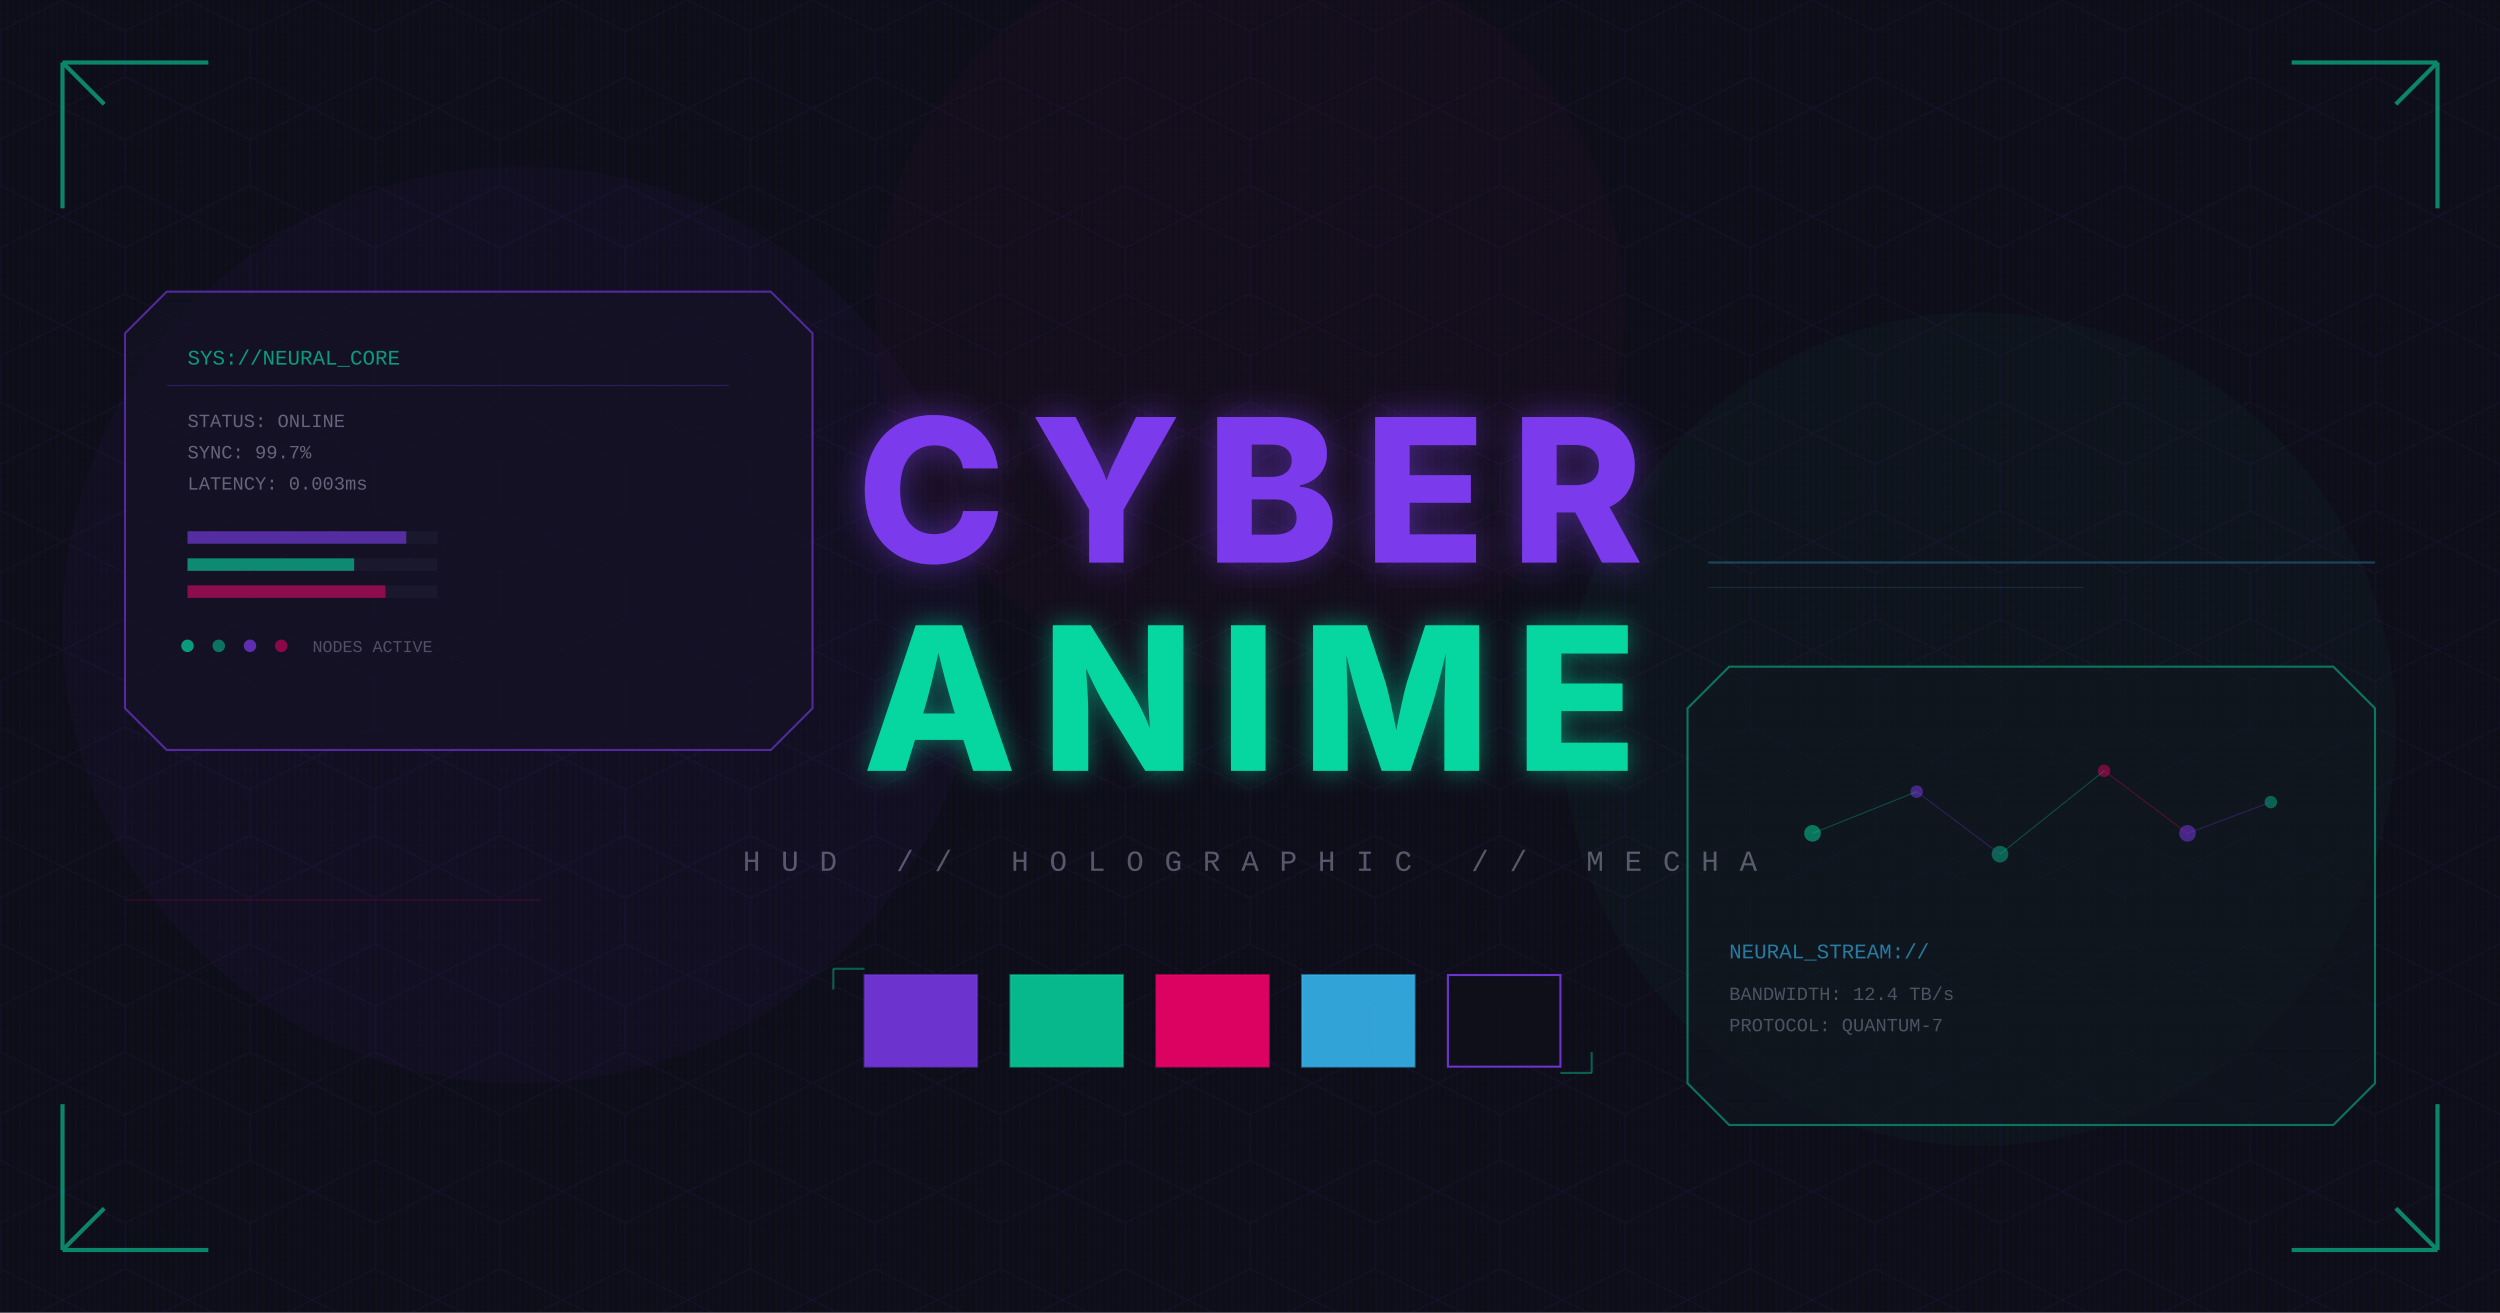
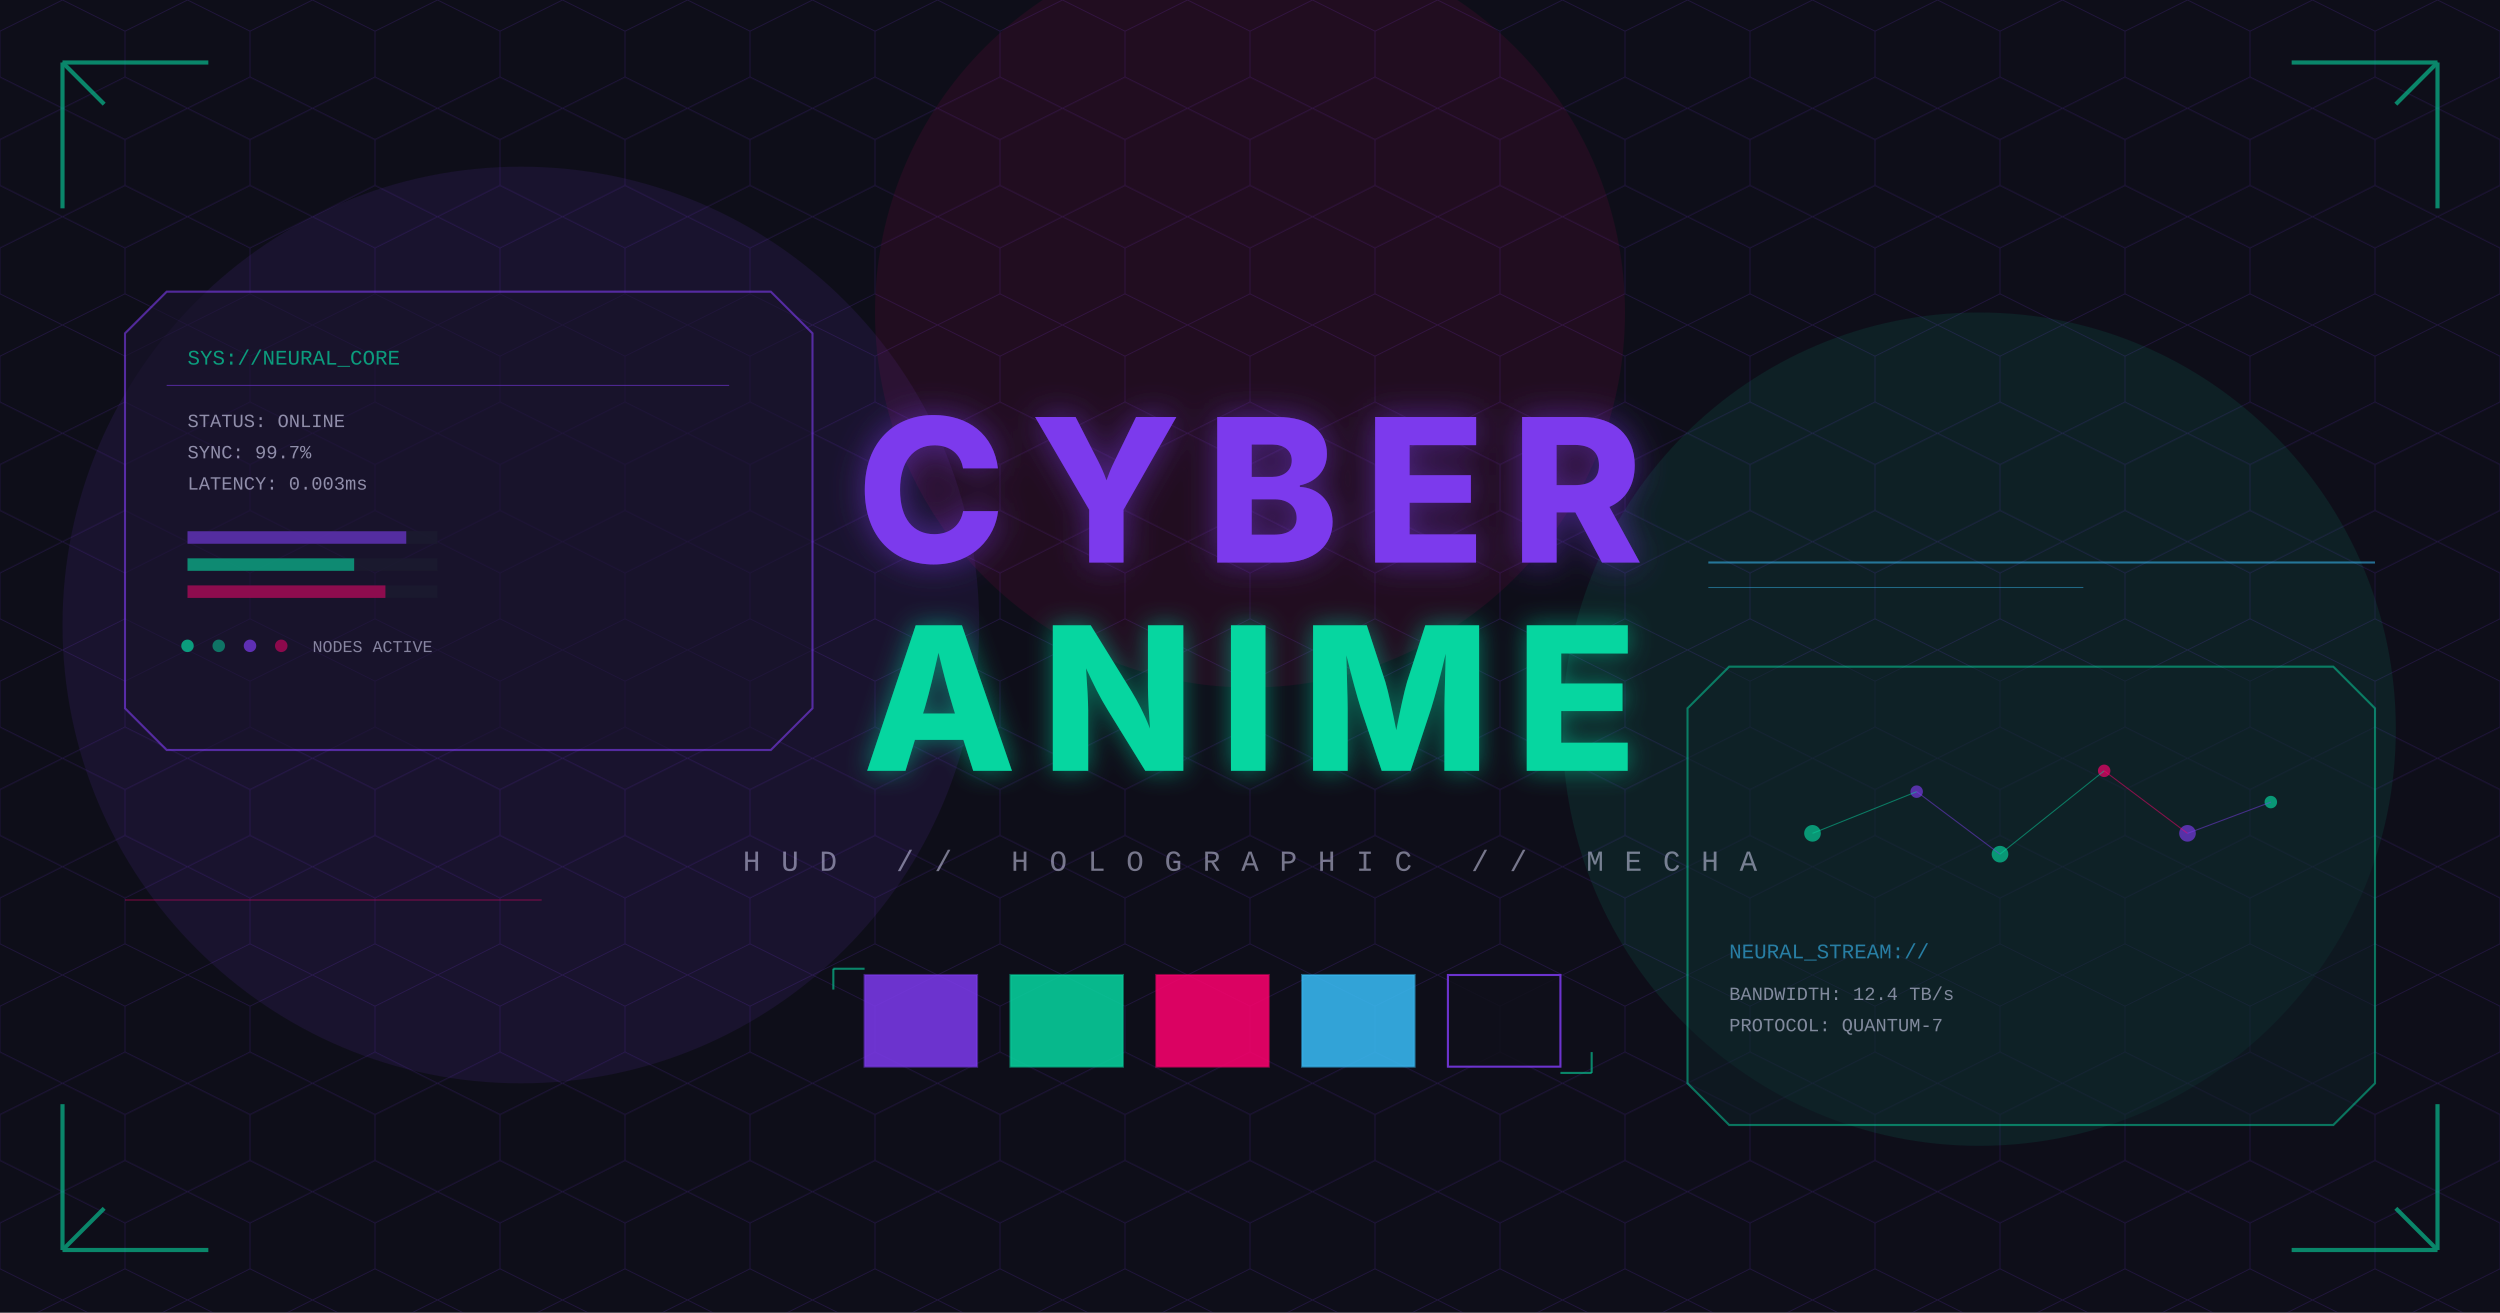
<svg xmlns="http://www.w3.org/2000/svg" width="1200" height="630" viewBox="0 0 1200 630" fill="none">
  <defs>
    <pattern id="caHexGrid" x="0" y="0" width="60" height="52" patternUnits="userSpaceOnUse">
-       <path d="M30 0 L60 15 L60 37 L30 52 L0 37 L0 15 Z" fill="none" stroke="#7c3aed" stroke-width="0.4" opacity="0.1" />
-     </pattern>
-     <pattern id="caScanV" x="0" y="0" width="3" height="630" patternUnits="userSpaceOnUse">
-       <rect width="1" height="630" fill="#7c3aed" opacity="0.02" />
-     </pattern>
-     <pattern id="caScanH" x="0" y="0" width="1200" height="4" patternUnits="userSpaceOnUse">
-       <rect width="1200" height="1" fill="#000" opacity="0.04" />
+       <path d="M30 0 L60 15 L60 37 L30 52 L0 37 L0 15 Z" fill="none" stroke="#7c3aed" stroke-width="0.4" opacity="0.18" />
    </pattern>
    <filter id="caGlowPurple" x="-50%" y="-50%" width="200%" height="200%">
      <feGaussianBlur in="SourceGraphic" stdDeviation="8" result="blur" />
      <feMerge>
        <feMergeNode in="blur" />
        <feMergeNode in="SourceGraphic" />
      </feMerge>
    </filter>
    <filter id="caGlowCyan" x="-50%" y="-50%" width="200%" height="200%">
      <feGaussianBlur in="SourceGraphic" stdDeviation="6" result="blur" />
      <feMerge>
        <feMergeNode in="blur" />
        <feMergeNode in="SourceGraphic" />
      </feMerge>
    </filter>
    <filter id="caGlowPink" x="-50%" y="-50%" width="200%" height="200%">
      <feGaussianBlur in="SourceGraphic" stdDeviation="5" result="blur" />
      <feMerge>
        <feMergeNode in="blur" />
        <feMergeNode in="SourceGraphic" />
      </feMerge>
    </filter>
  </defs>
  <rect width="1200" height="630" fill="#0a0a14" />
  <rect width="1200" height="630" fill="#0f0f1a" opacity="0.8" />
  <rect width="1200" height="630" fill="url(#caHexGrid)" />
-   <rect width="1200" height="630" fill="url(#caScanV)" />
-   <rect width="1200" height="630" fill="url(#caScanH)" />
-   <circle cx="250" cy="300" r="220" fill="#7c3aed" opacity="0.04" />
-   <circle cx="950" cy="350" r="200" fill="#06d6a0" opacity="0.03" />
-   <circle cx="600" cy="150" r="180" fill="#ff006e" opacity="0.02" />
+   <circle cx="250" cy="300" r="220" fill="#7c3aed" opacity="0.10" />
+   <circle cx="950" cy="350" r="200" fill="#06d6a0" opacity="0.09" />
+   <circle cx="600" cy="150" r="180" fill="#ff006e" opacity="0.08" />
  <g stroke="#06d6a0" stroke-width="2" opacity="0.6">
    <line x1="30" y1="30" x2="100" y2="30" />
    <line x1="30" y1="30" x2="30" y2="100" />
    <line x1="30" y1="30" x2="50" y2="50" />
    <line x1="1100" y1="30" x2="1170" y2="30" />
    <line x1="1170" y1="30" x2="1170" y2="100" />
    <line x1="1170" y1="30" x2="1150" y2="50" />
    <line x1="30" y1="530" x2="30" y2="600" />
    <line x1="30" y1="600" x2="100" y2="600" />
    <line x1="30" y1="600" x2="50" y2="580" />
    <line x1="1170" y1="530" x2="1170" y2="600" />
    <line x1="1100" y1="600" x2="1170" y2="600" />
    <line x1="1170" y1="600" x2="1150" y2="580" />
  </g>
  <polygon points="80,140 370,140 390,160 390,340 370,360 80,360 60,340 60,160" fill="#0f0f1a" stroke="#7c3aed" stroke-width="1" opacity="0.6" />
-   <polygon points="80,140 370,140 390,160 390,340 370,360 80,360 60,340 60,160" fill="#7c3aed" opacity="0.03" />
+   <polygon points="80,140 370,140 390,160 390,340 370,360 80,360 60,340 60,160" fill="#7c3aed" opacity="0.05" />
  <text x="90" y="175" font-family="ui-monospace, 'Courier New', monospace" font-size="10" fill="#06d6a0" opacity="0.7">SYS://NEURAL_CORE</text>
-   <line x1="80" y1="185" x2="350" y2="185" stroke="#7c3aed" stroke-width="0.5" opacity="0.3" />
-   <text x="90" y="205" font-family="ui-monospace, 'Courier New', monospace" font-size="9" fill="#e0e0ff" opacity="0.4">STATUS: ONLINE</text>
-   <text x="90" y="220" font-family="ui-monospace, 'Courier New', monospace" font-size="9" fill="#e0e0ff" opacity="0.4">SYNC: 99.7%</text>
-   <text x="90" y="235" font-family="ui-monospace, 'Courier New', monospace" font-size="9" fill="#e0e0ff" opacity="0.4">LATENCY: 0.003ms</text>
+   <line x1="80" y1="185" x2="350" y2="185" stroke="#7c3aed" stroke-width="0.5" opacity="0.55" />
+   <text x="90" y="205" font-family="ui-monospace, 'Courier New', monospace" font-size="9" fill="#e0e0ff" opacity="0.60">STATUS: ONLINE</text>
+   <text x="90" y="220" font-family="ui-monospace, 'Courier New', monospace" font-size="9" fill="#e0e0ff" opacity="0.60">SYNC: 99.7%</text>
+   <text x="90" y="235" font-family="ui-monospace, 'Courier New', monospace" font-size="9" fill="#e0e0ff" opacity="0.60">LATENCY: 0.003ms</text>
  <rect x="90" y="255" width="120" height="6" fill="#1a1a2e" opacity="0.8" />
  <rect x="90" y="255" width="105" height="6" fill="#7c3aed" opacity="0.6" />
  <rect x="90" y="268" width="120" height="6" fill="#1a1a2e" opacity="0.8" />
  <rect x="90" y="268" width="80" height="6" fill="#06d6a0" opacity="0.6" />
  <rect x="90" y="281" width="120" height="6" fill="#1a1a2e" opacity="0.8" />
  <rect x="90" y="281" width="95" height="6" fill="#ff006e" opacity="0.5" />
  <circle cx="90" cy="310" r="3" fill="#06d6a0" opacity="0.7" />
  <circle cx="105" cy="310" r="3" fill="#06d6a0" opacity="0.5" />
  <circle cx="120" cy="310" r="3" fill="#7c3aed" opacity="0.7" />
  <circle cx="135" cy="310" r="3" fill="#ff006e" opacity="0.5" />
-   <text x="150" y="313" font-family="ui-monospace, 'Courier New', monospace" font-size="8" fill="#e0e0ff" opacity="0.3">NODES ACTIVE</text>
+   <text x="150" y="313" font-family="ui-monospace, 'Courier New', monospace" font-size="8" fill="#e0e0ff" opacity="0.55">NODES ACTIVE</text>
  <polygon points="830,320 1120,320 1140,340 1140,520 1120,540 830,540 810,520 810,340" fill="#0f0f1a" stroke="#06d6a0" stroke-width="1" opacity="0.5" />
-   <polygon points="830,320 1120,320 1140,340 1140,520 1120,540 830,540 810,520 810,340" fill="#06d6a0" opacity="0.02" />
-   <circle cx="870" cy="400" r="4" fill="#06d6a0" opacity="0.5" />
-   <circle cx="920" cy="380" r="3" fill="#7c3aed" opacity="0.5" />
-   <circle cx="960" cy="410" r="4" fill="#06d6a0" opacity="0.4" />
-   <circle cx="1010" cy="370" r="3" fill="#ff006e" opacity="0.4" />
-   <circle cx="1050" cy="400" r="4" fill="#7c3aed" opacity="0.5" />
-   <circle cx="1090" cy="385" r="3" fill="#06d6a0" opacity="0.4" />
-   <line x1="870" y1="400" x2="920" y2="380" stroke="#06d6a0" stroke-width="0.5" opacity="0.3" />
-   <line x1="920" y1="380" x2="960" y2="410" stroke="#7c3aed" stroke-width="0.5" opacity="0.3" />
-   <line x1="960" y1="410" x2="1010" y2="370" stroke="#06d6a0" stroke-width="0.5" opacity="0.3" />
-   <line x1="1010" y1="370" x2="1050" y2="400" stroke="#ff006e" stroke-width="0.5" opacity="0.3" />
-   <line x1="1050" y1="400" x2="1090" y2="385" stroke="#7c3aed" stroke-width="0.5" opacity="0.3" />
+   <polygon points="830,320 1120,320 1140,340 1140,520 1120,540 830,540 810,520 810,340" fill="#06d6a0" opacity="0.05" />
+   <circle cx="870" cy="400" r="4" fill="#06d6a0" opacity="0.65" />
+   <circle cx="920" cy="380" r="3" fill="#7c3aed" opacity="0.65" />
+   <circle cx="960" cy="410" r="4" fill="#06d6a0" opacity="0.65" />
+   <circle cx="1010" cy="370" r="3" fill="#ff006e" opacity="0.65" />
+   <circle cx="1050" cy="400" r="4" fill="#7c3aed" opacity="0.65" />
+   <circle cx="1090" cy="385" r="3" fill="#06d6a0" opacity="0.65" />
+   <line x1="870" y1="400" x2="920" y2="380" stroke="#06d6a0" stroke-width="0.5" opacity="0.50" />
+   <line x1="920" y1="380" x2="960" y2="410" stroke="#7c3aed" stroke-width="0.5" opacity="0.50" />
+   <line x1="960" y1="410" x2="1010" y2="370" stroke="#06d6a0" stroke-width="0.5" opacity="0.50" />
+   <line x1="1010" y1="370" x2="1050" y2="400" stroke="#ff006e" stroke-width="0.5" opacity="0.50" />
+   <line x1="1050" y1="400" x2="1090" y2="385" stroke="#7c3aed" stroke-width="0.5" opacity="0.50" />
  <text x="830" y="460" font-family="ui-monospace, 'Courier New', monospace" font-size="10" fill="#38bdf8" opacity="0.6">NEURAL_STREAM://</text>
-   <text x="830" y="480" font-family="ui-monospace, 'Courier New', monospace" font-size="9" fill="#e0e0ff" opacity="0.3">BANDWIDTH: 12.4 TB/s</text>
-   <text x="830" y="495" font-family="ui-monospace, 'Courier New', monospace" font-size="9" fill="#e0e0ff" opacity="0.3">PROTOCOL: QUANTUM-7</text>
-   <line x1="60" y1="420" x2="380" y2="420" stroke="#ff006e" stroke-width="1" opacity="0.35" filter="url(#caGlowPink)" />
-   <line x1="60" y1="432" x2="260" y2="432" stroke="#ff006e" stroke-width="0.5" opacity="0.2" />
-   <line x1="820" y1="270" x2="1140" y2="270" stroke="#38bdf8" stroke-width="1" opacity="0.3" />
-   <line x1="820" y1="282" x2="1000" y2="282" stroke="#38bdf8" stroke-width="0.5" opacity="0.15" />
+   <text x="830" y="480" font-family="ui-monospace, 'Courier New', monospace" font-size="9" fill="#e0e0ff" opacity="0.55">BANDWIDTH: 12.4 TB/s</text>
+   <text x="830" y="495" font-family="ui-monospace, 'Courier New', monospace" font-size="9" fill="#e0e0ff" opacity="0.55">PROTOCOL: QUANTUM-7</text>
+   <line x1="60" y1="420" x2="380" y2="420" stroke="#ff006e" stroke-width="1" opacity="0.50" filter="url(#caGlowPink)" />
+   <line x1="60" y1="432" x2="260" y2="432" stroke="#ff006e" stroke-width="0.5" opacity="0.45" />
+   <line x1="820" y1="270" x2="1140" y2="270" stroke="#38bdf8" stroke-width="1" opacity="0.55" />
+   <line x1="820" y1="282" x2="1000" y2="282" stroke="#38bdf8" stroke-width="0.5" opacity="0.45" />
  <text x="600" y="270" font-family="'Inter', 'Helvetica Neue', sans-serif" font-size="96" font-weight="800" fill="#7c3aed" text-anchor="middle" letter-spacing="12" opacity="0.15" filter="url(#caGlowPurple)">CYBER</text>
  <text x="600" y="270" font-family="'Inter', 'Helvetica Neue', sans-serif" font-size="96" font-weight="800" fill="#7c3aed" text-anchor="middle" letter-spacing="12" opacity="0.4" filter="url(#caGlowPurple)">CYBER</text>
  <text x="600" y="270" font-family="'Inter', 'Helvetica Neue', sans-serif" font-size="96" font-weight="800" fill="#7c3aed" text-anchor="middle" letter-spacing="12">CYBER</text>
  <text x="600" y="370" font-family="'Inter', 'Helvetica Neue', sans-serif" font-size="96" font-weight="800" fill="#06d6a0" text-anchor="middle" letter-spacing="12" opacity="0.15" filter="url(#caGlowCyan)">ANIME</text>
  <text x="600" y="370" font-family="'Inter', 'Helvetica Neue', sans-serif" font-size="96" font-weight="800" fill="#06d6a0" text-anchor="middle" letter-spacing="12" opacity="0.4" filter="url(#caGlowCyan)">ANIME</text>
  <text x="600" y="370" font-family="'Inter', 'Helvetica Neue', sans-serif" font-size="96" font-weight="800" fill="#06d6a0" text-anchor="middle" letter-spacing="12">ANIME</text>
-   <text x="600" y="418" font-family="ui-monospace, 'Courier New', monospace" font-size="14" fill="#e0e0ff" text-anchor="middle" opacity="0.35" letter-spacing="10">HUD // HOLOGRAPHIC // MECHA</text>
+   <text x="600" y="418" font-family="ui-monospace, 'Courier New', monospace" font-size="14" fill="#e0e0ff" text-anchor="middle" opacity="0.50" letter-spacing="10">HUD // HOLOGRAPHIC // MECHA</text>
  <rect x="415" y="468" width="54" height="44" fill="#7c3aed" opacity="0.85" />
  <rect x="415" y="468" width="54" height="44" fill="none" stroke="#7c3aed" stroke-width="1" opacity="0.5" />
  <rect x="485" y="468" width="54" height="44" fill="#06d6a0" opacity="0.85" />
  <rect x="485" y="468" width="54" height="44" fill="none" stroke="#06d6a0" stroke-width="1" opacity="0.5" />
  <rect x="555" y="468" width="54" height="44" fill="#ff006e" opacity="0.85" />
  <rect x="555" y="468" width="54" height="44" fill="none" stroke="#ff006e" stroke-width="1" opacity="0.5" />
  <rect x="625" y="468" width="54" height="44" fill="#38bdf8" opacity="0.85" />
  <rect x="625" y="468" width="54" height="44" fill="none" stroke="#38bdf8" stroke-width="1" opacity="0.5" />
  <rect x="695" y="468" width="54" height="44" fill="#0f0f1a" stroke="#7c3aed" stroke-width="1" opacity="0.85" />
-   <line x1="400" y1="465" x2="415" y2="465" stroke="#06d6a0" stroke-width="1" opacity="0.4" />
-   <line x1="400" y1="465" x2="400" y2="475" stroke="#06d6a0" stroke-width="1" opacity="0.4" />
-   <line x1="764" y1="515" x2="749" y2="515" stroke="#06d6a0" stroke-width="1" opacity="0.4" />
-   <line x1="764" y1="515" x2="764" y2="505" stroke="#06d6a0" stroke-width="1" opacity="0.4" />
+   <line x1="400" y1="465" x2="415" y2="465" stroke="#06d6a0" stroke-width="1" opacity="0.6" />
+   <line x1="400" y1="465" x2="400" y2="475" stroke="#06d6a0" stroke-width="1" opacity="0.6" />
+   <line x1="764" y1="515" x2="749" y2="515" stroke="#06d6a0" stroke-width="1" opacity="0.6" />
+   <line x1="764" y1="515" x2="764" y2="505" stroke="#06d6a0" stroke-width="1" opacity="0.6" />
</svg>
